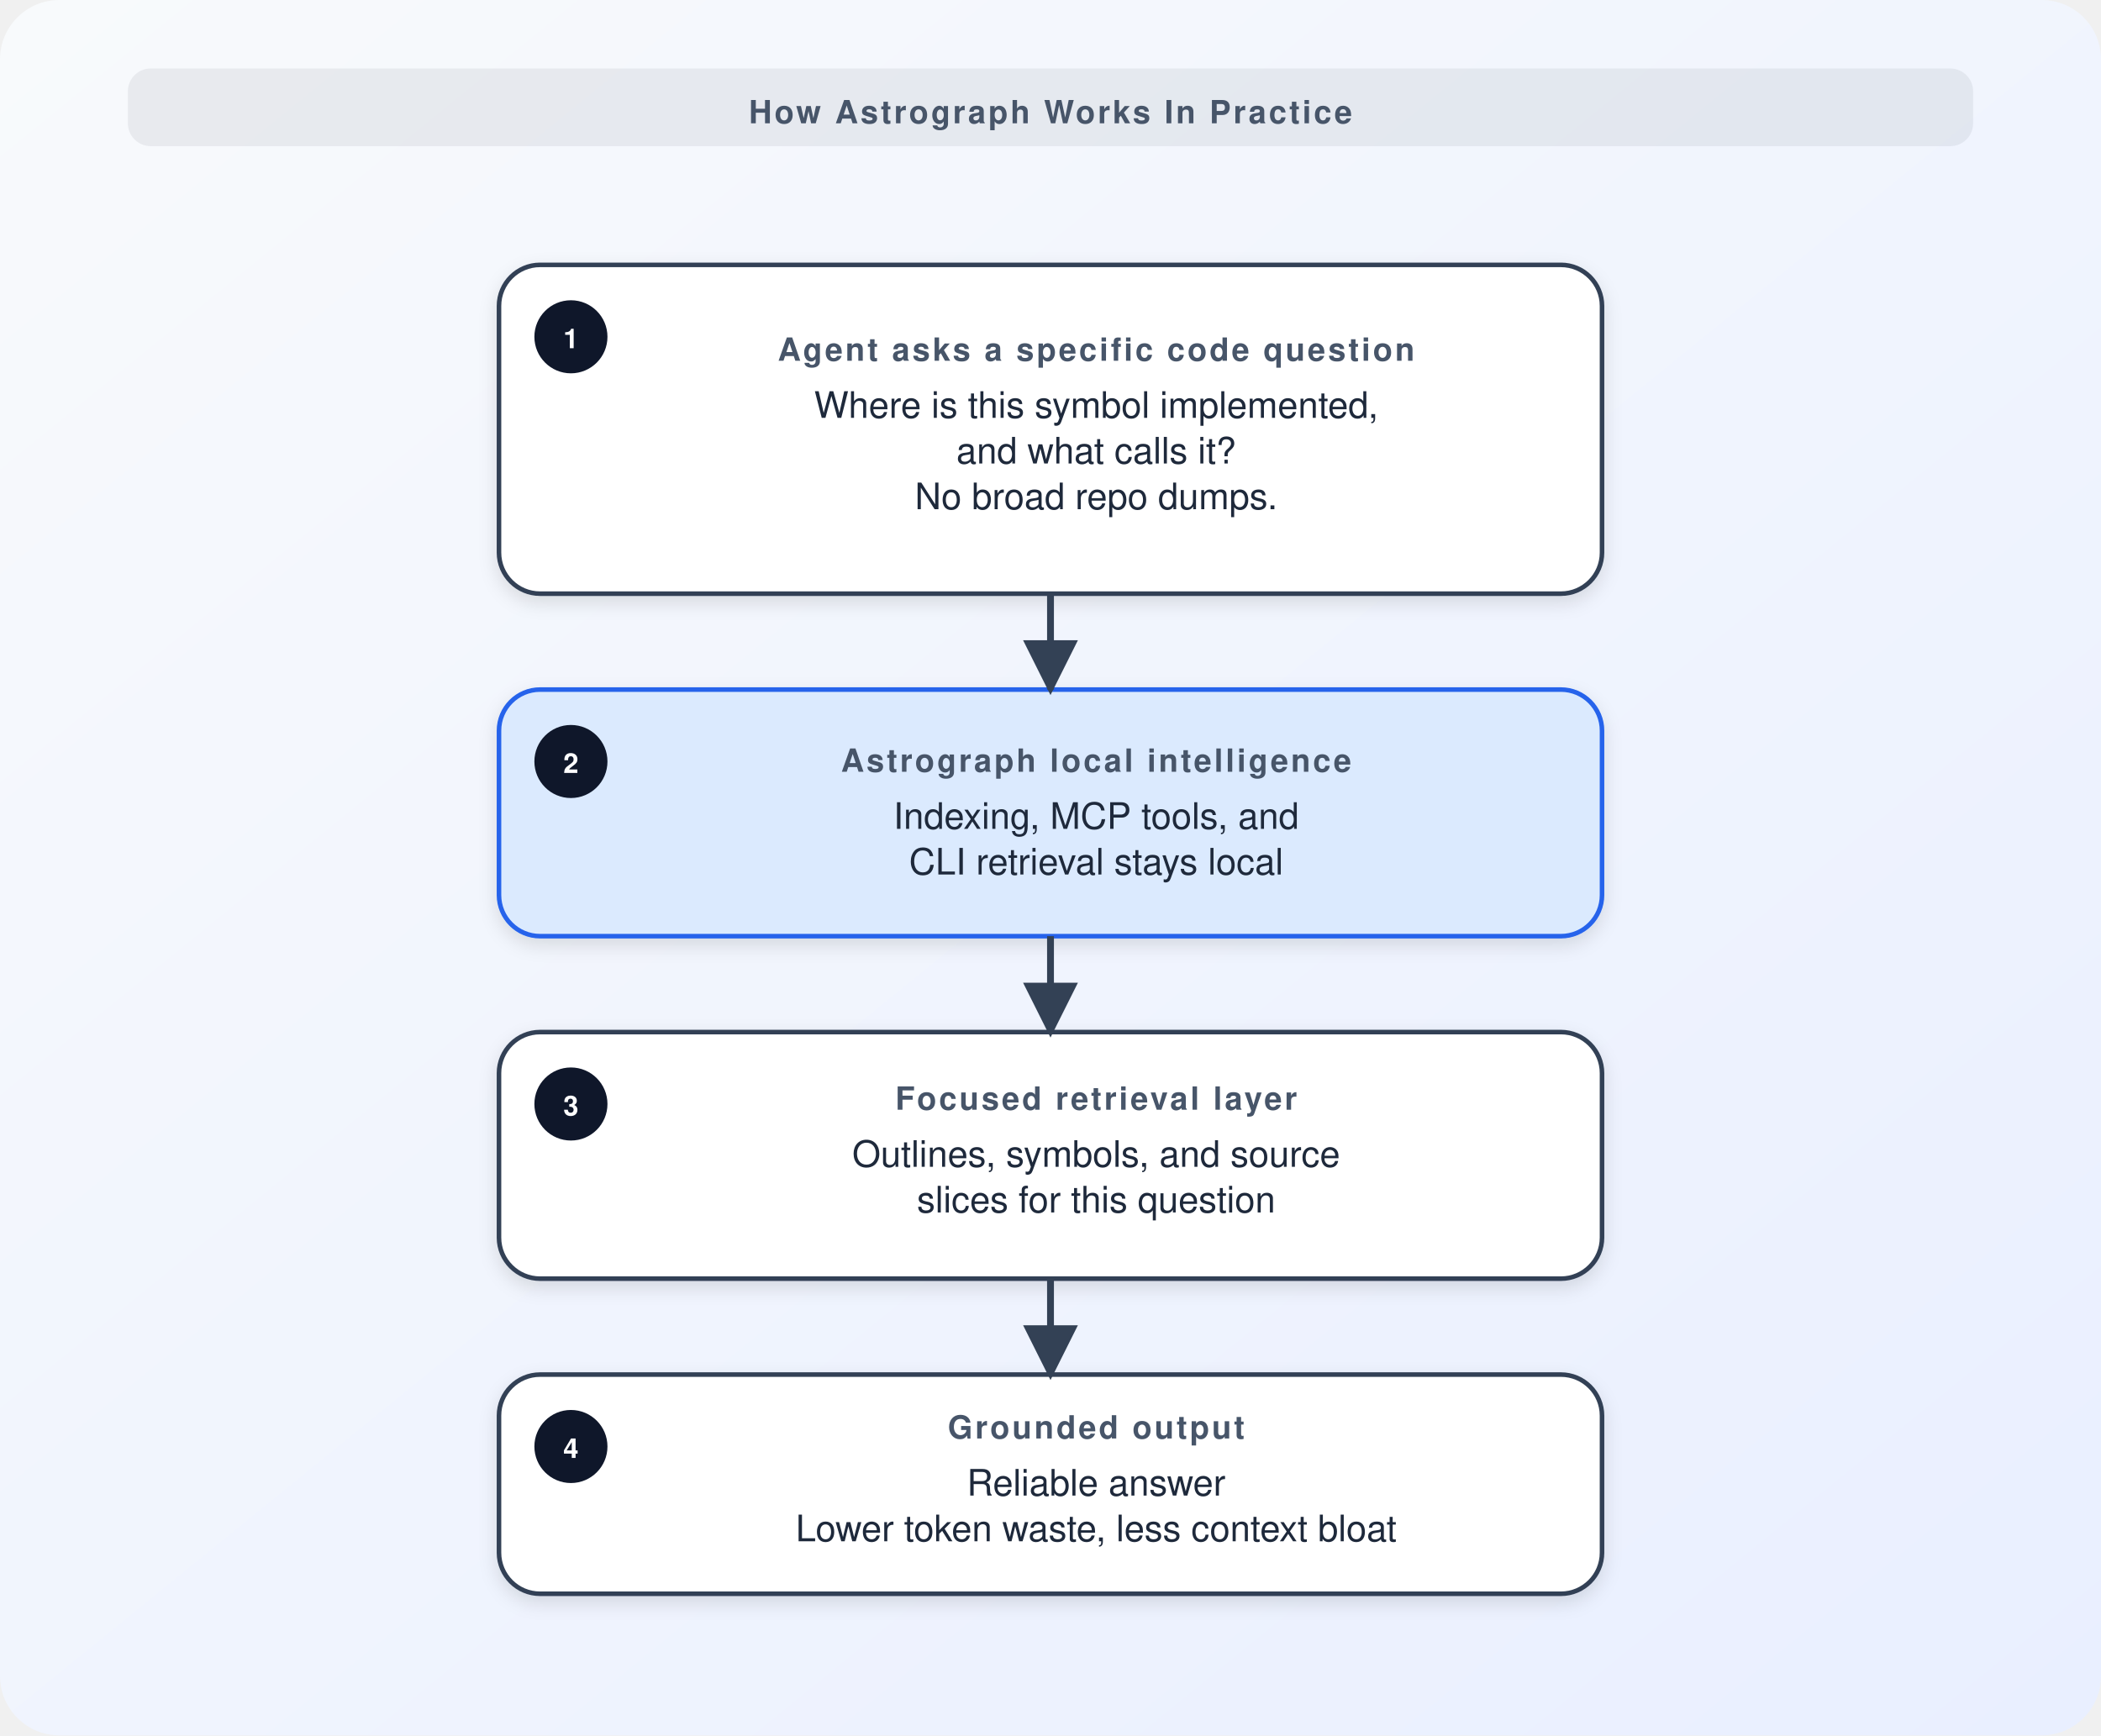
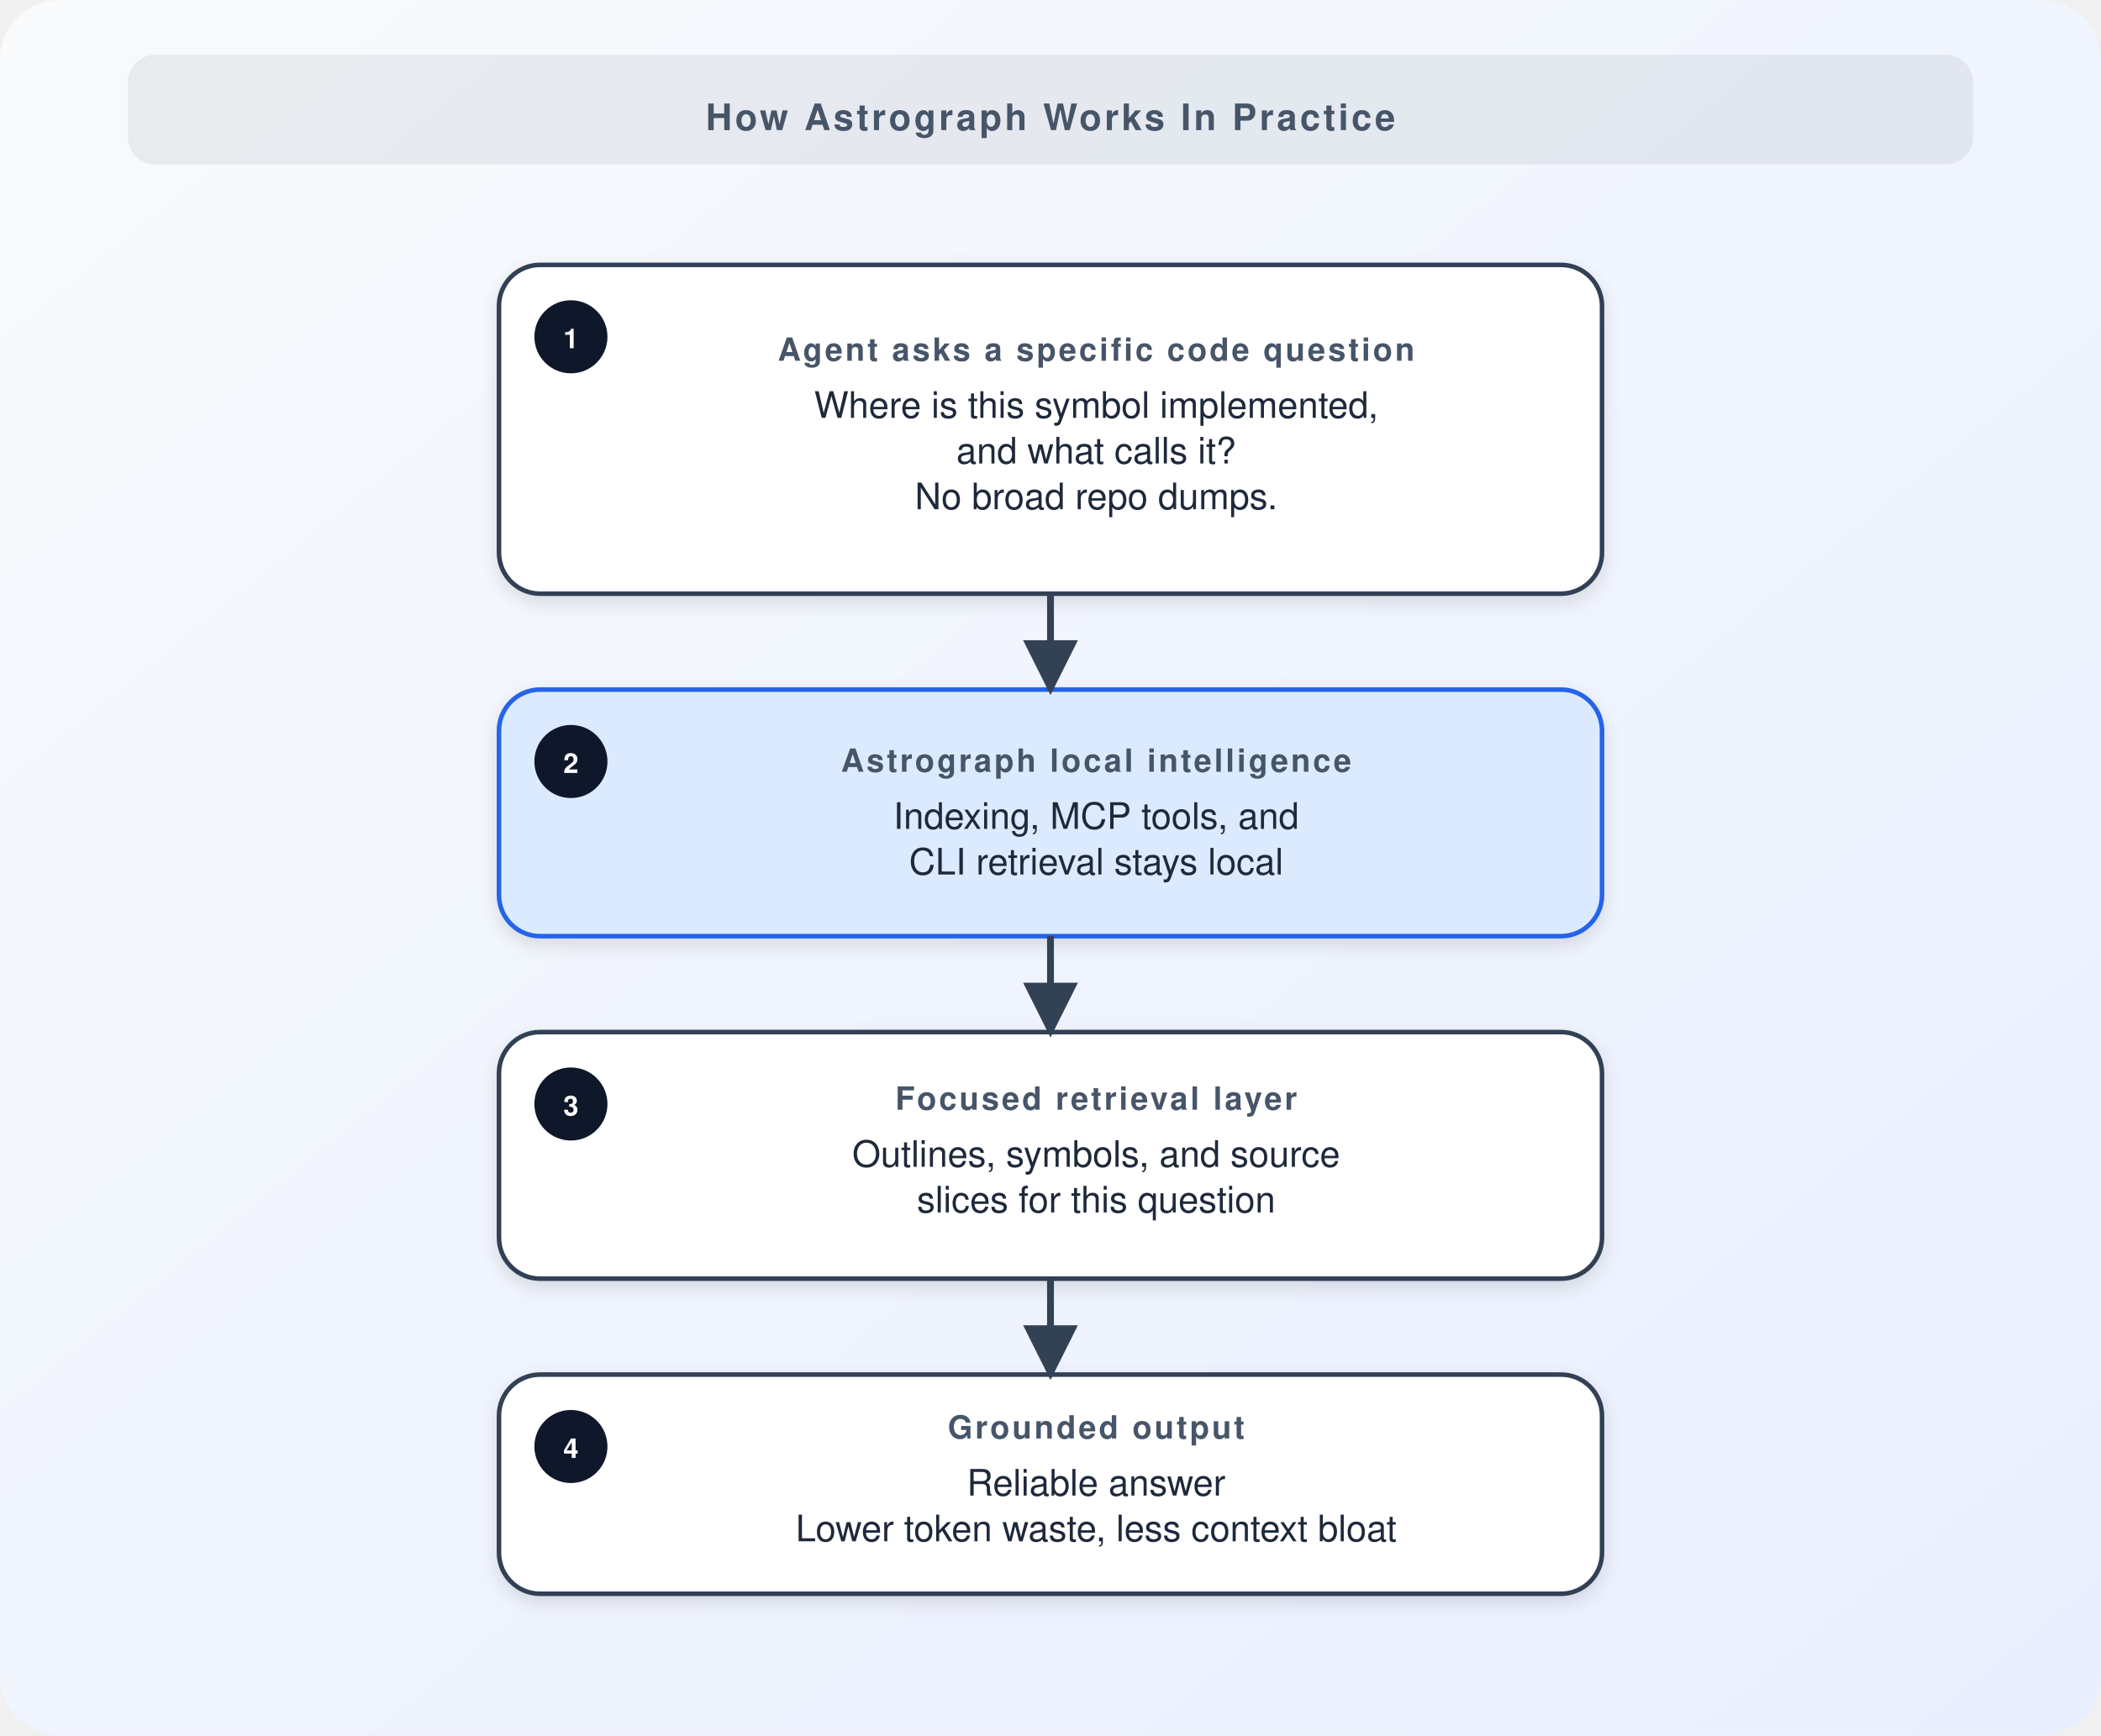
<svg xmlns="http://www.w3.org/2000/svg" width="100%" viewBox="0 0 920 760" role="img" aria-labelledby="title desc">
  <defs>
    <marker id="arrow" viewBox="0 0 10 10" refX="9" refY="5" markerWidth="8" markerHeight="8" orient="auto-start-reverse">
      <path d="M 0 0 L 10 5 L 0 10 z" fill="#334155" />
    </marker>
    <linearGradient id="bgGradient" x1="0" y1="0" x2="1" y2="1">
      <stop offset="0%" stop-color="#f8fafc" />
      <stop offset="100%" stop-color="#e9efff" />
    </linearGradient>
    <filter id="shadow" x="-15%" y="-15%" width="130%" height="130%">
      <feDropShadow dx="0" dy="3" stdDeviation="4" flood-opacity="0.12" />
    </filter>
+     <g id="workflow-step-white-144">
+       <rect class="panel" x="0" y="0" width="483" height="144" rx="18" ry="18" />
+     </g>
+     <g id="workflow-step-accent-108">
+       <rect class="panelAccent" x="0" y="0" width="483" height="108" rx="18" ry="18" />
+     </g>
+     <g id="workflow-step-white-108">
+       <rect class="panel" x="0" y="0" width="483" height="108" rx="18" ry="18" />
+     </g>
+     <g id="workflow-step-white-96">
+       <rect class="panel" x="0" y="0" width="483" height="96" rx="18" ry="18" />
+     </g>
    <style>
      .bg { fill: url(#bgGradient); }
      .panel { fill: #ffffff; stroke: #334155; stroke-width: 2; }
      .panelAccent { fill: #dbeafe; stroke: #2563eb; stroke-width: 2; }
      .line { stroke: #334155; stroke-width: 3; fill: none; marker-end: url(#arrow); }
      .label { font: 700 14px "Avenir Next", Avenir, "Helvetica Neue", Helvetica, Arial, sans-serif; letter-spacing: 0.08em; text-transform: uppercase; fill: #475569; }
+       .headerText { font: 700 16px "Avenir Next", Avenir, "Helvetica Neue", Helvetica, Arial, sans-serif; letter-spacing: 0.08em; text-transform: uppercase; fill: #475569; }
      .title { font: 700 30px "Avenir Next", Avenir, "Helvetica Neue", Helvetica, Arial, sans-serif; fill: #0f172a; }
      .text { font: 500 16px "Avenir Next", Avenir, "Helvetica Neue", Helvetica, Arial, sans-serif; fill: #1e293b; }
      .small { font: 500 13px "Avenir Next", Avenir, "Helvetica Neue", Helvetica, Arial, sans-serif; fill: #475569; }
      .stepDot { fill: #0f172a; }
      .chipText { font: 600 12px "Avenir Next", Avenir, "Helvetica Neue", Helvetica, Arial, sans-serif; fill: #ffffff; }
    </style>
  </defs>
  <rect class="bg" x="0" y="0" width="920" height="760" rx="26" ry="26" />
-   <rect x="56" y="30" width="808" height="34" rx="10" fill="#0f172a" opacity="0.07" />
-   <text class="label" x="460" y="54" text-anchor="middle">How Astrograph Works In Practice</text>
+   <rect x="56" y="24" width="808" height="48" rx="12" fill="#0f172a" opacity="0.07" />
+   <text class="headerText" x="460" y="57" text-anchor="middle">How Astrograph Works In Practice</text>
  <g filter="url(#shadow)">
-     <rect class="panel" x="218.5" y="116" width="483" height="144" rx="18" ry="18" />
-     <rect class="panelAccent" x="218.5" y="302" width="483" height="108" rx="18" ry="18" />
-     <rect class="panel" x="218.5" y="452" width="483" height="108" rx="18" ry="18" />
-     <rect class="panel" x="218.5" y="602" width="483" height="96" rx="18" ry="18" />
+     <use href="#workflow-step-white-144" x="218.5" y="116" />
+     <use href="#workflow-step-accent-108" x="218.5" y="302" />
+     <use href="#workflow-step-white-108" x="218.5" y="452" />
+     <use href="#workflow-step-white-96" x="218.5" y="602" />
  </g>
  <circle class="stepDot" cx="250" cy="147.5" r="16" />
  <text class="chipText" x="250" y="152.5" text-anchor="middle">1</text>
  <circle class="stepDot" cx="250" cy="333.5" r="16" />
  <text class="chipText" x="250" y="338.5" text-anchor="middle">2</text>
  <circle class="stepDot" cx="250" cy="483.5" r="16" />
  <text class="chipText" x="250" y="488.5" text-anchor="middle">3</text>
  <circle class="stepDot" cx="250" cy="633.5" r="16" />
  <text class="chipText" x="250" y="638.5" text-anchor="middle">4</text>
  <text class="label" x="480" y="158" text-anchor="middle">Agent asks a specific code question</text>
  <text class="text" x="480" y="183" text-anchor="middle">Where is this symbol implemented,</text>
  <text class="text" x="480" y="203" text-anchor="middle">and what calls it?</text>
  <text class="text" x="480" y="223" text-anchor="middle">No broad repo dumps.</text>
  <text class="label" x="480" y="338" text-anchor="middle">Astrograph local intelligence</text>
  <text class="text" x="480" y="363" text-anchor="middle">Indexing, MCP tools, and</text>
  <text class="text" x="480" y="383" text-anchor="middle">CLI retrieval stays local</text>
  <text class="label" x="480" y="486" text-anchor="middle">Focused retrieval layer</text>
  <text class="text" x="480" y="511" text-anchor="middle">Outlines, symbols, and source</text>
  <text class="text" x="480" y="531" text-anchor="middle">slices for this question</text>
  <text class="label" x="480" y="630" text-anchor="middle">Grounded output</text>
  <text class="text" x="480" y="655" text-anchor="middle">Reliable answer</text>
  <text class="text" x="480" y="675" text-anchor="middle">Lower token waste, less context bloat</text>
  <path class="line" d="M 460 260 V 302" />
  <path class="line" d="M 460 410 V 452" />
  <path class="line" d="M 460 560 V 602" />
</svg>
